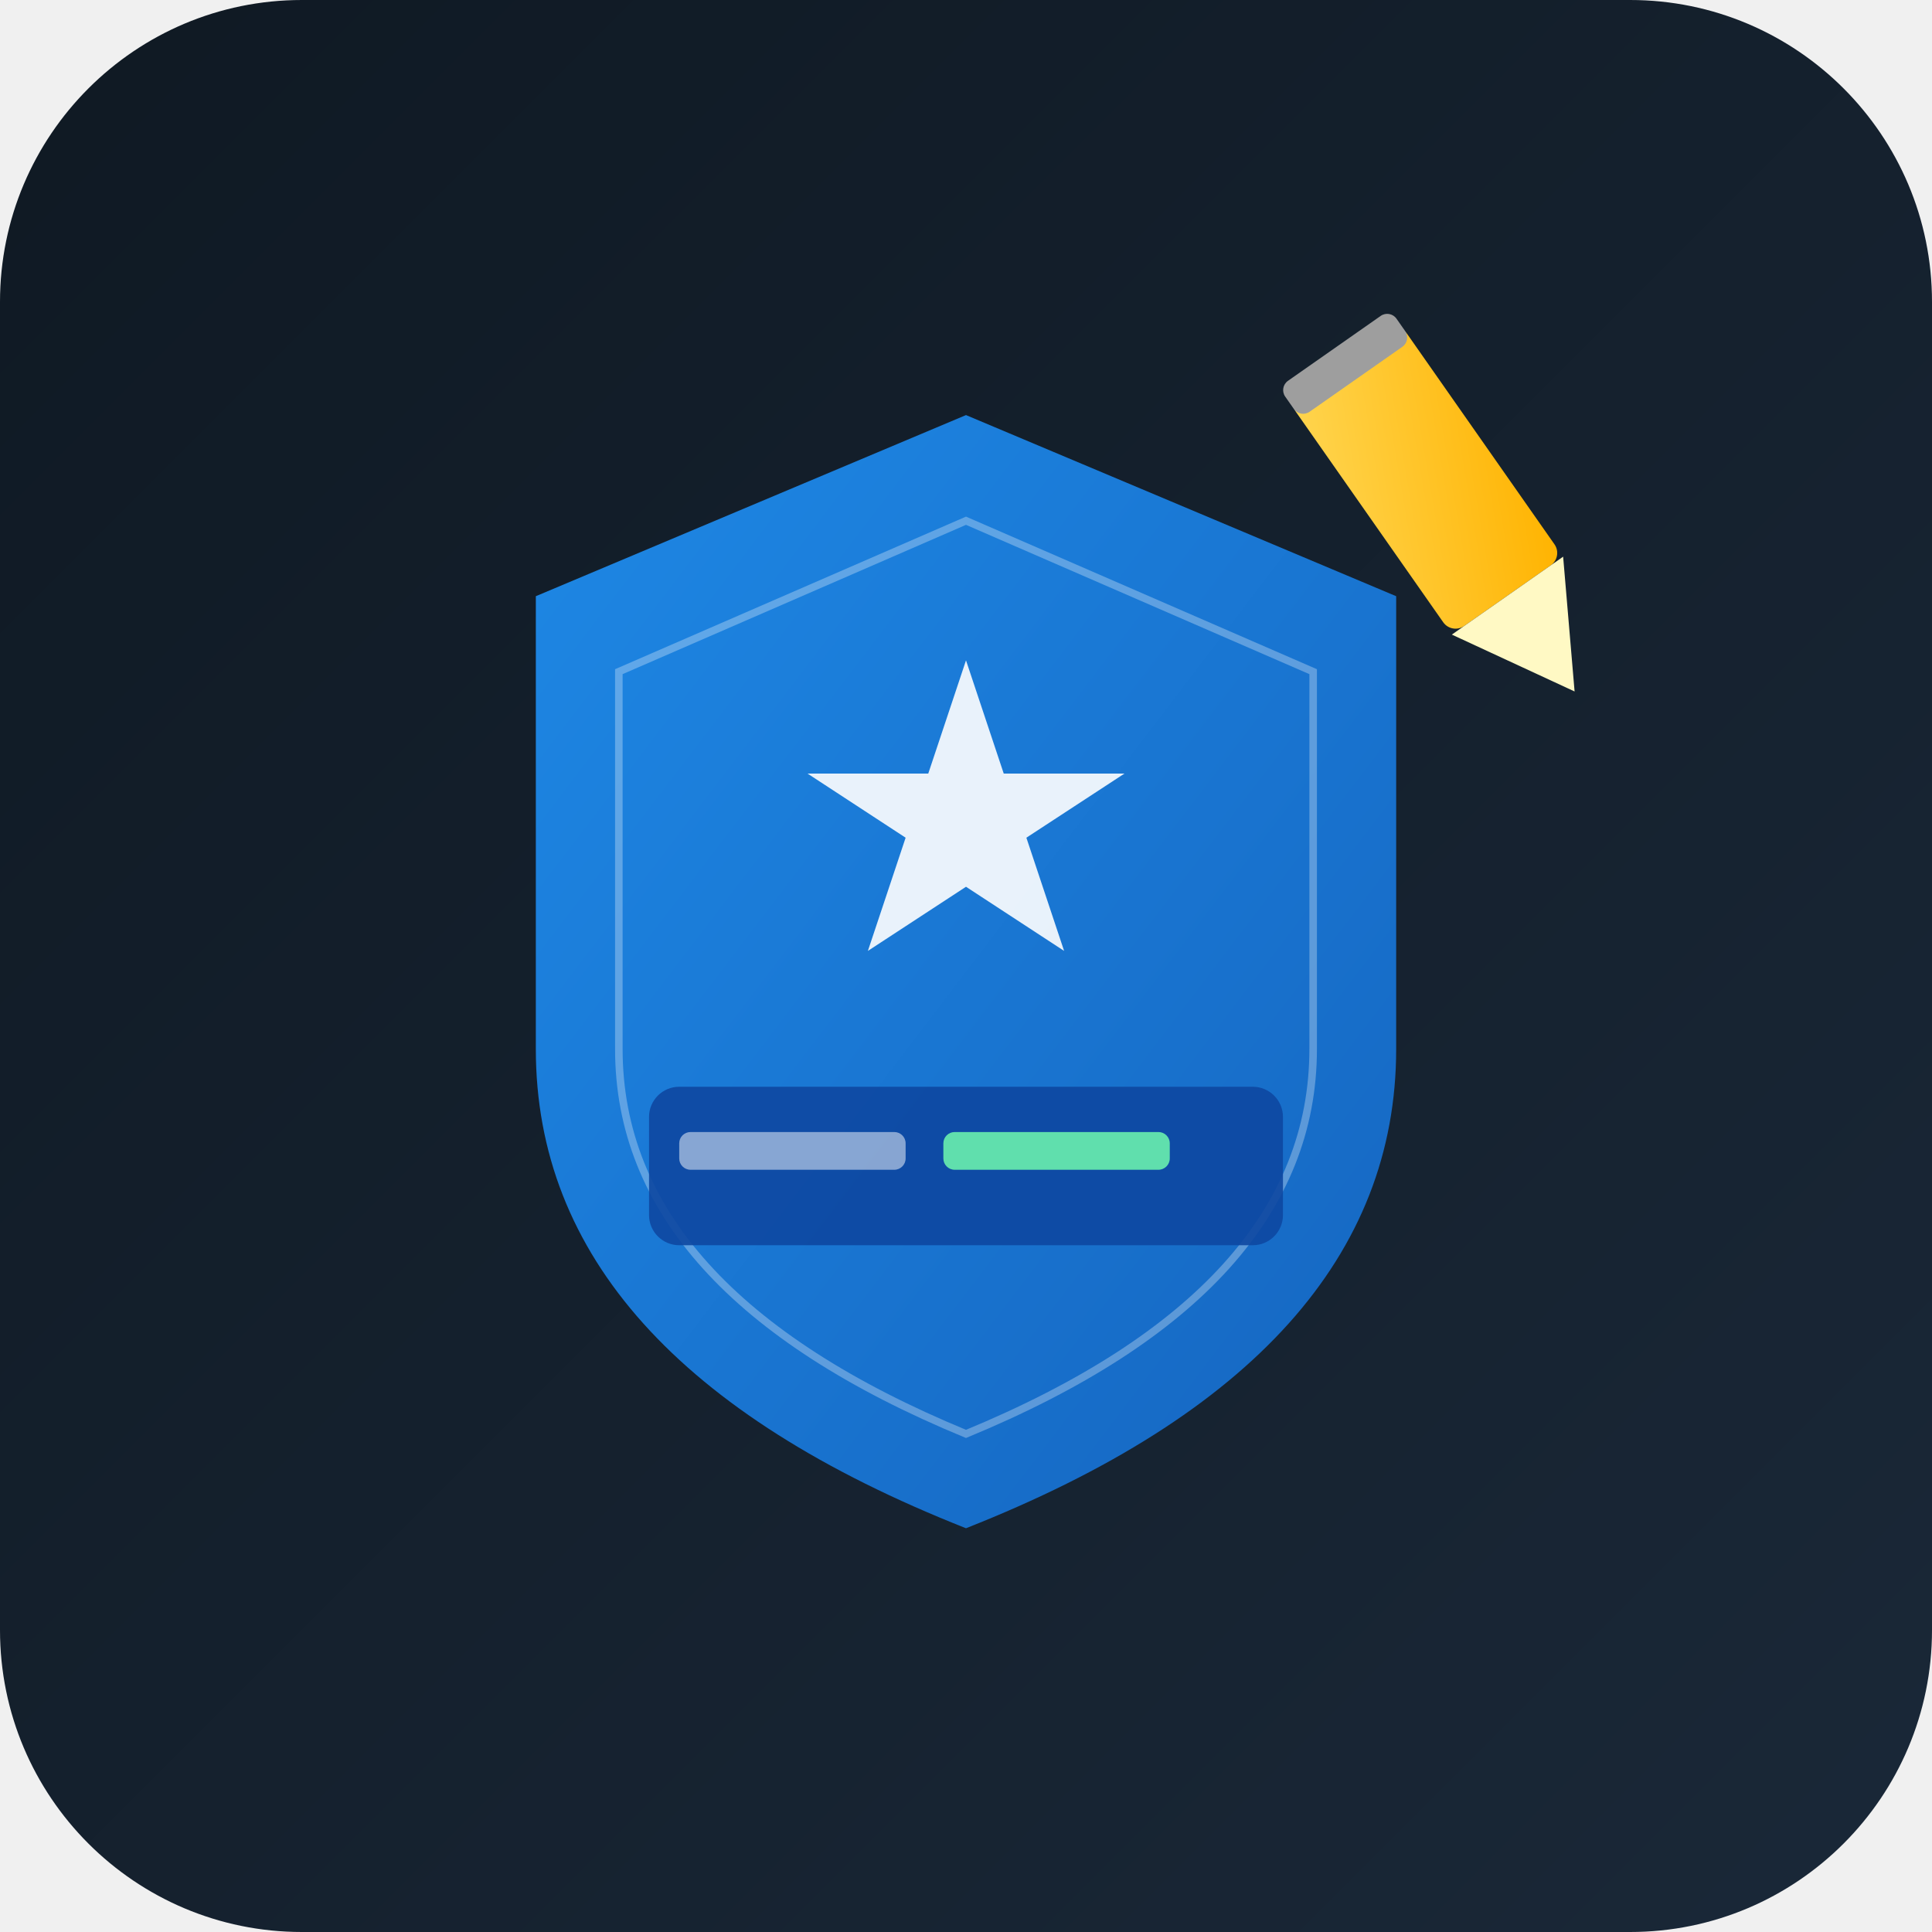
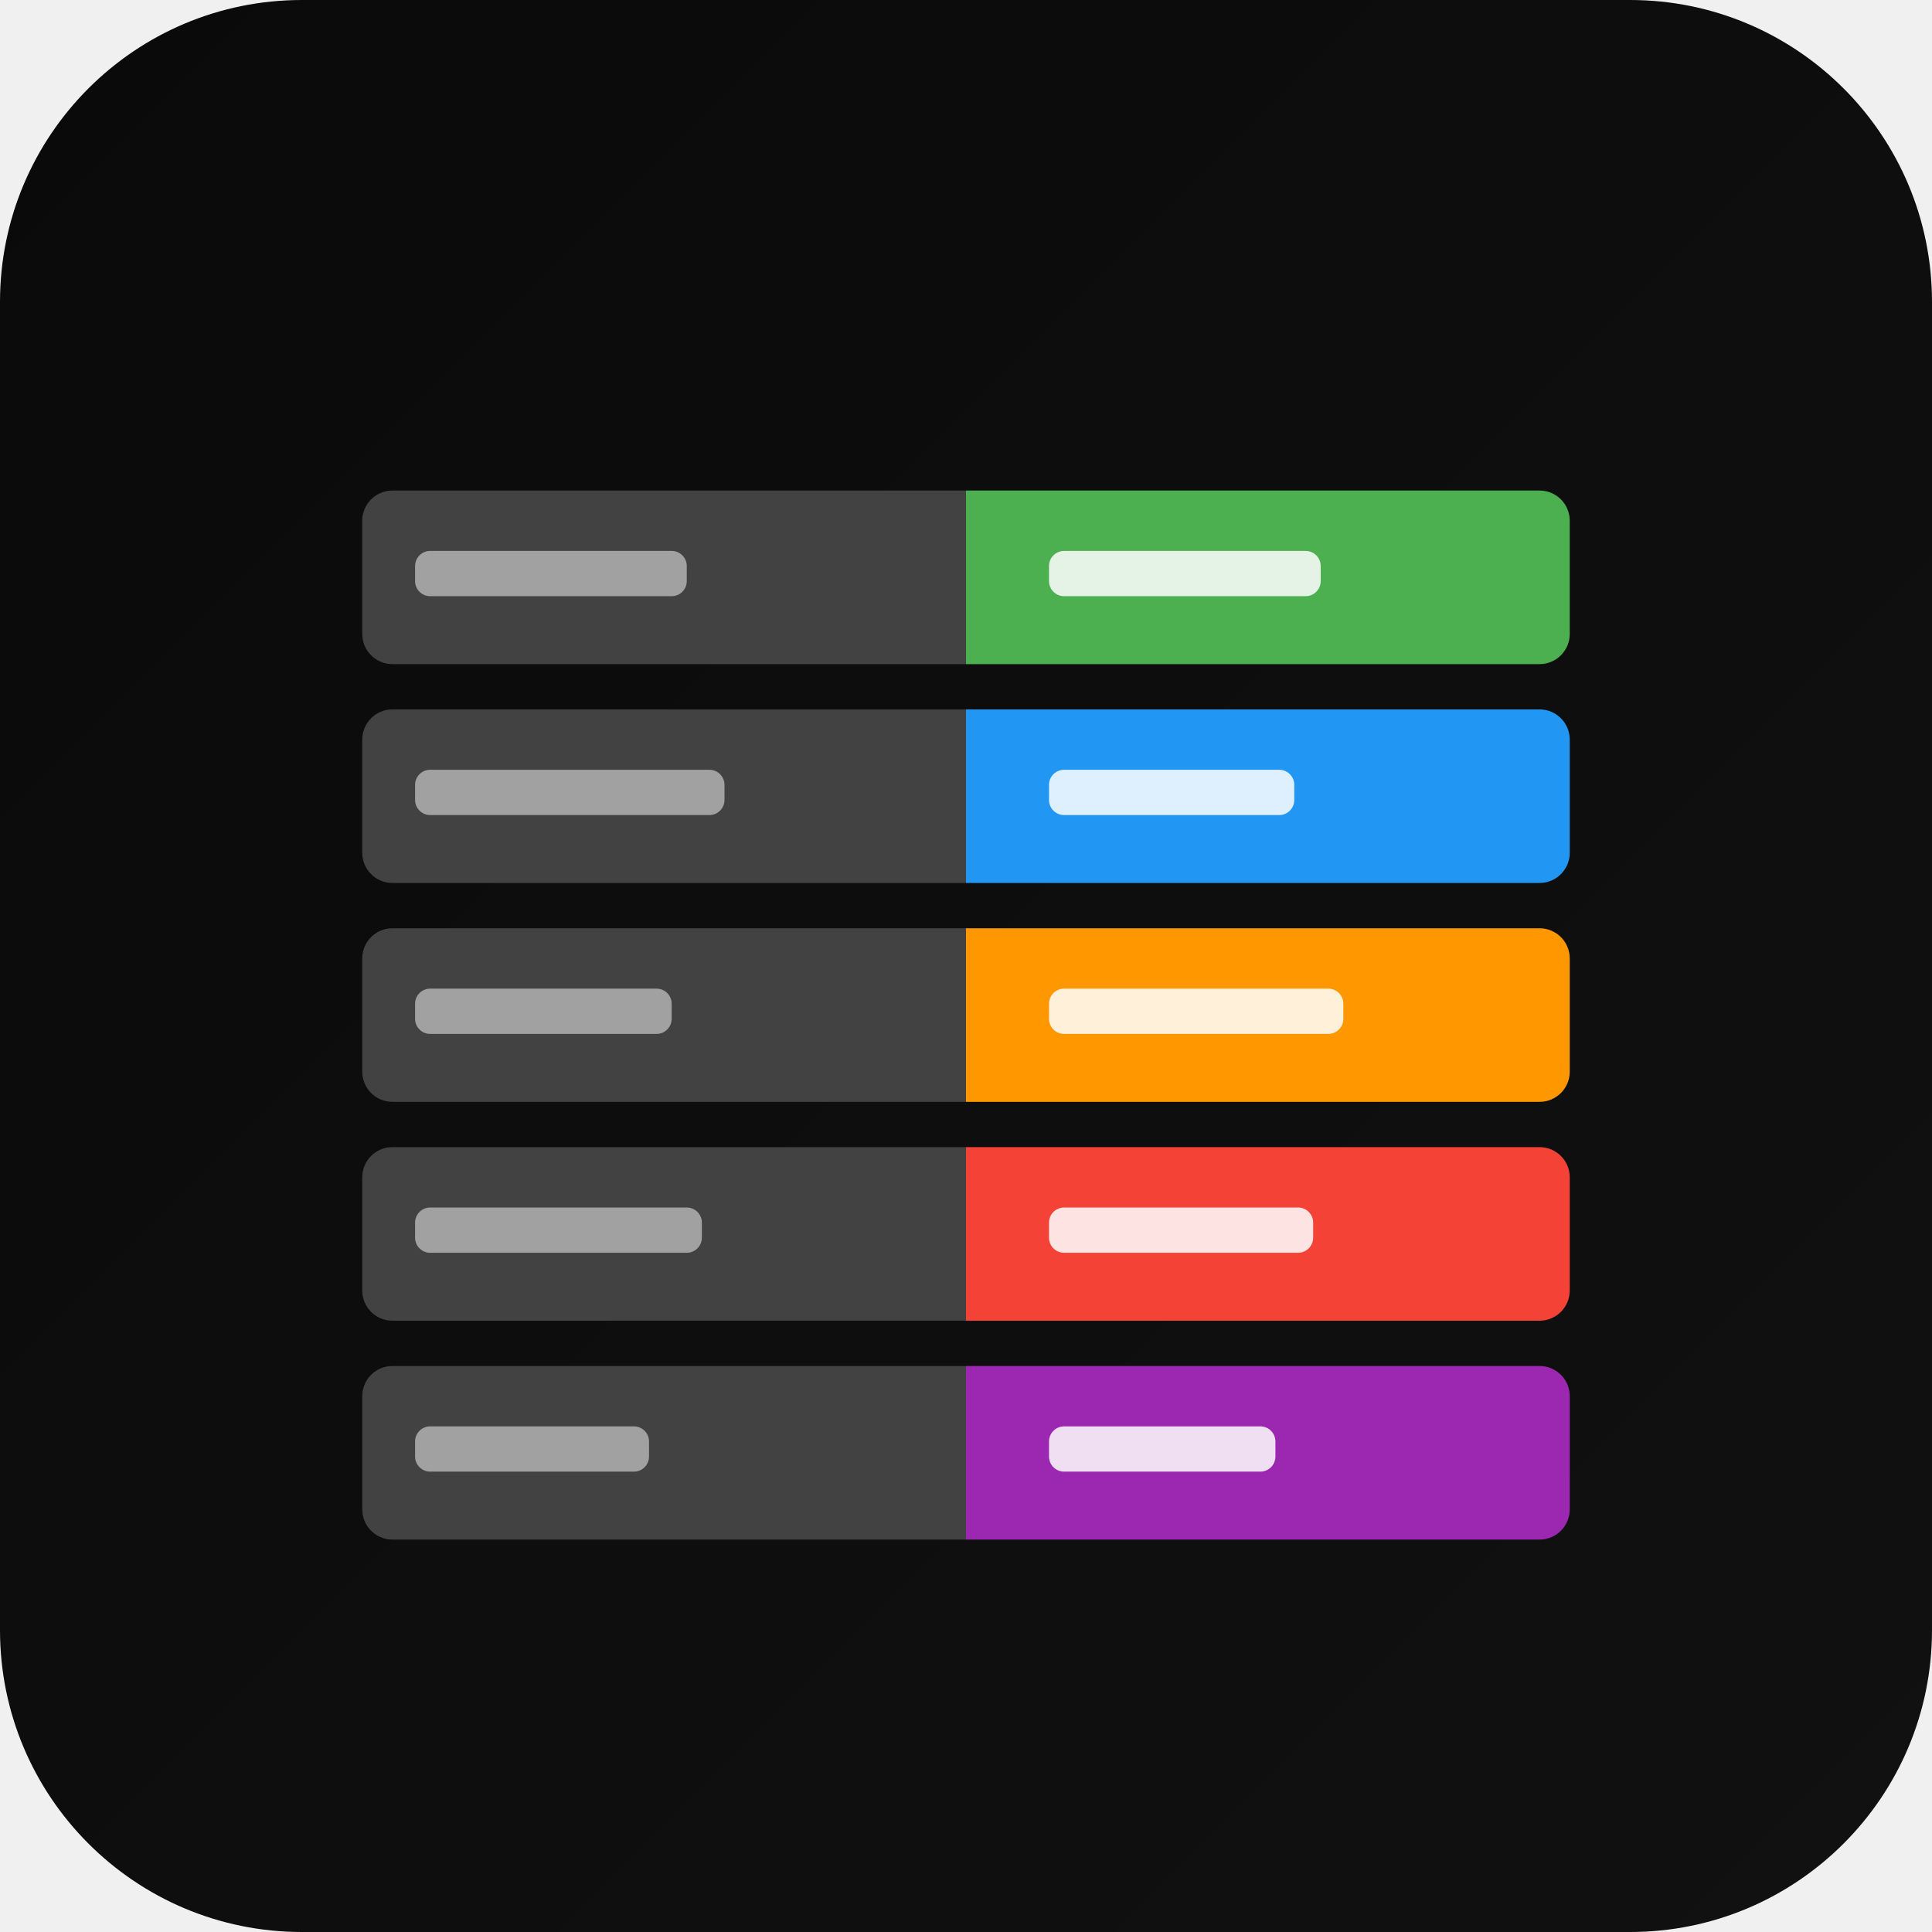
<svg xmlns="http://www.w3.org/2000/svg" viewBox="0 0 512 512">
  <defs>
    <linearGradient id="bg" x1="0%" y1="0%" x2="100%" y2="100%">
-       <stop offset="0%" stop-color="#0f1923" />
-       <stop offset="100%" stop-color="#1a2838" />
+       <stop offset="0%" stop-color="#0a0a0a" />
+       <stop offset="100%" stop-color="#111" />
    </linearGradient>
-     <linearGradient id="shieldBlue" x1="0%" y1="0%" x2="100%" y2="100%">
-       <stop offset="0%" stop-color="#1e88e5" />
-       <stop offset="100%" stop-color="#1565c0" />
+     <linearGradient id="row1" x1="0%" y1="0%" x2="100%" y2="0%">
+       <stop offset="0%" stop-color="#424242" />
+       <stop offset="50%" stop-color="#424242" />
+       <stop offset="50%" stop-color="#4caf50" />
+       <stop offset="100%" stop-color="#4caf50" />
    </linearGradient>
-     <linearGradient id="pencilGrad" x1="0%" y1="0%" x2="100%" y2="100%">
-       <stop offset="0%" stop-color="#ffd54f" />
-       <stop offset="100%" stop-color="#ffb300" />
+     <linearGradient id="row2" x1="0%" y1="0%" x2="100%" y2="0%">
+       <stop offset="0%" stop-color="#424242" />
+       <stop offset="50%" stop-color="#424242" />
+       <stop offset="50%" stop-color="#2196f3" />
+       <stop offset="100%" stop-color="#2196f3" />
+     </linearGradient>
+     <linearGradient id="row3" x1="0%" y1="0%" x2="100%" y2="0%">
+       <stop offset="0%" stop-color="#424242" />
+       <stop offset="50%" stop-color="#424242" />
+       <stop offset="50%" stop-color="#ff9800" />
+       <stop offset="100%" stop-color="#ff9800" />
+     </linearGradient>
+     <linearGradient id="row4" x1="0%" y1="0%" x2="100%" y2="0%">
+       <stop offset="0%" stop-color="#424242" />
+       <stop offset="50%" stop-color="#424242" />
+       <stop offset="50%" stop-color="#f44336" />
+       <stop offset="100%" stop-color="#f44336" />
+     </linearGradient>
+     <linearGradient id="row5" x1="0%" y1="0%" x2="100%" y2="0%">
+       <stop offset="0%" stop-color="#424242" />
+       <stop offset="50%" stop-color="#424242" />
+       <stop offset="50%" stop-color="#9c27b0" />
+       <stop offset="100%" stop-color="#9c27b0" />
    </linearGradient>
  </defs>
  <rect width="512" height="512" rx="80" fill="url(#bg)" />
-   <path d="M256 110 L370 158 L370 278 Q370 360 256 405 Q142 360 142 278 L142 158 Z" fill="url(#shieldBlue)" />
-   <path d="M256 138 L348 178 L348 278 Q348 342 256 380 Q164 342 164 278 L164 178 Z" fill="none" stroke="white" stroke-width="2" opacity="0.3" />
-   <polygon points="256,175 266,205 298,205 272,222 282,252 256,235 230,252 240,222 214,205 246,205" fill="white" opacity="0.9" />
-   <rect x="172" y="288" width="168" height="42" rx="8" fill="#0d47a1" opacity="0.9" />
-   <rect x="180" y="300" width="60" height="10" rx="3" fill="white" opacity="0.5" />
-   <rect x="250" y="300" width="60" height="10" rx="3" fill="#69f0ae" opacity="0.9" />
-   <g transform="rotate(-35, 380, 130)">
-     <rect x="362" y="88" width="36" height="76" rx="4" fill="url(#pencilGrad)" />
-     <polygon points="362,164 398,164 380,195" fill="#fff9c4" />
-     <rect x="362" y="84" width="36" height="10" rx="3" fill="#9e9e9e" />
-   </g>
+   <rect x="96" y="130" width="320" height="46" rx="8" fill="url(#row1)" />
+   <rect x="96" y="188" width="320" height="46" rx="8" fill="url(#row2)" />
+   <rect x="96" y="246" width="320" height="46" rx="8" fill="url(#row3)" />
+   <rect x="96" y="304" width="320" height="46" rx="8" fill="url(#row4)" />
+   <rect x="96" y="362" width="320" height="46" rx="8" fill="url(#row5)" />
+   <rect x="110" y="146" width="72" height="12" rx="4" fill="white" opacity="0.5" />
+   <rect x="110" y="204" width="82" height="12" rx="4" fill="white" opacity="0.5" />
+   <rect x="110" y="262" width="68" height="12" rx="4" fill="white" opacity="0.5" />
+   <rect x="110" y="320" width="76" height="12" rx="4" fill="white" opacity="0.5" />
+   <rect x="110" y="378" width="62" height="12" rx="4" fill="white" opacity="0.5" />
+   <rect x="278" y="146" width="72" height="12" rx="4" fill="white" opacity="0.85" />
+   <rect x="278" y="204" width="65" height="12" rx="4" fill="white" opacity="0.85" />
+   <rect x="278" y="262" width="78" height="12" rx="4" fill="white" opacity="0.85" />
+   <rect x="278" y="320" width="70" height="12" rx="4" fill="white" opacity="0.85" />
+   <rect x="278" y="378" width="60" height="12" rx="4" fill="white" opacity="0.85" />
</svg>
